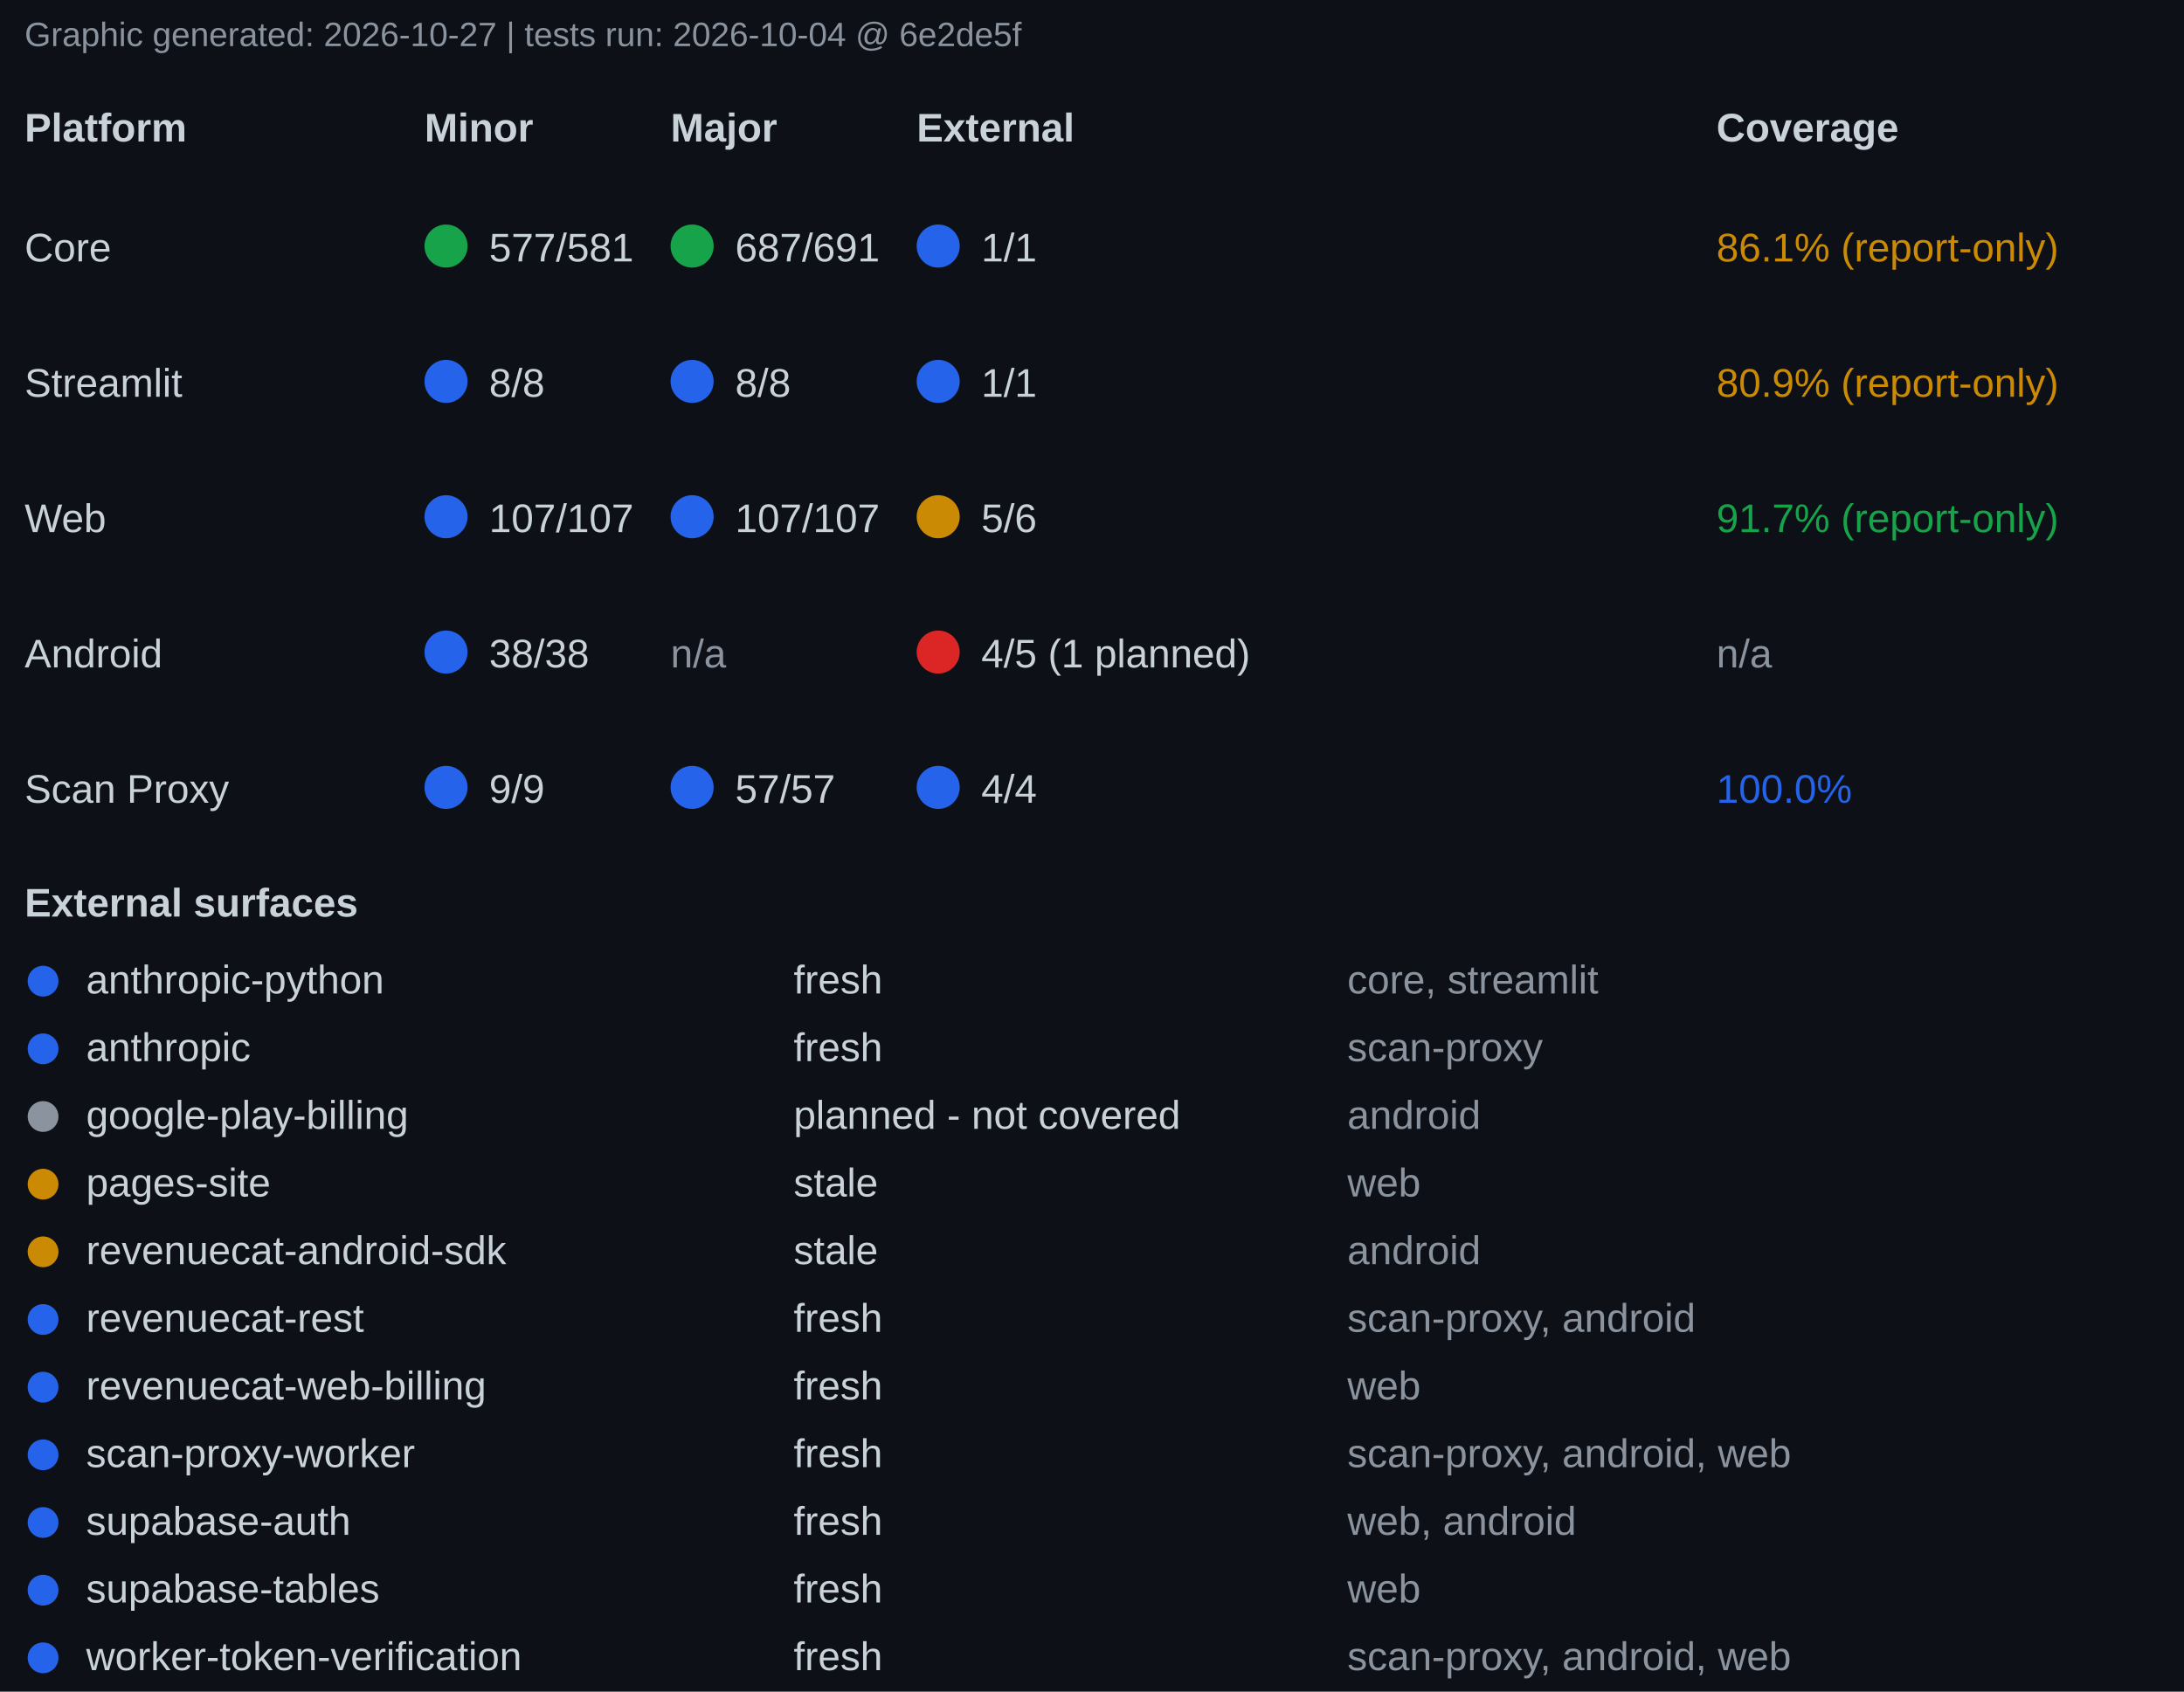
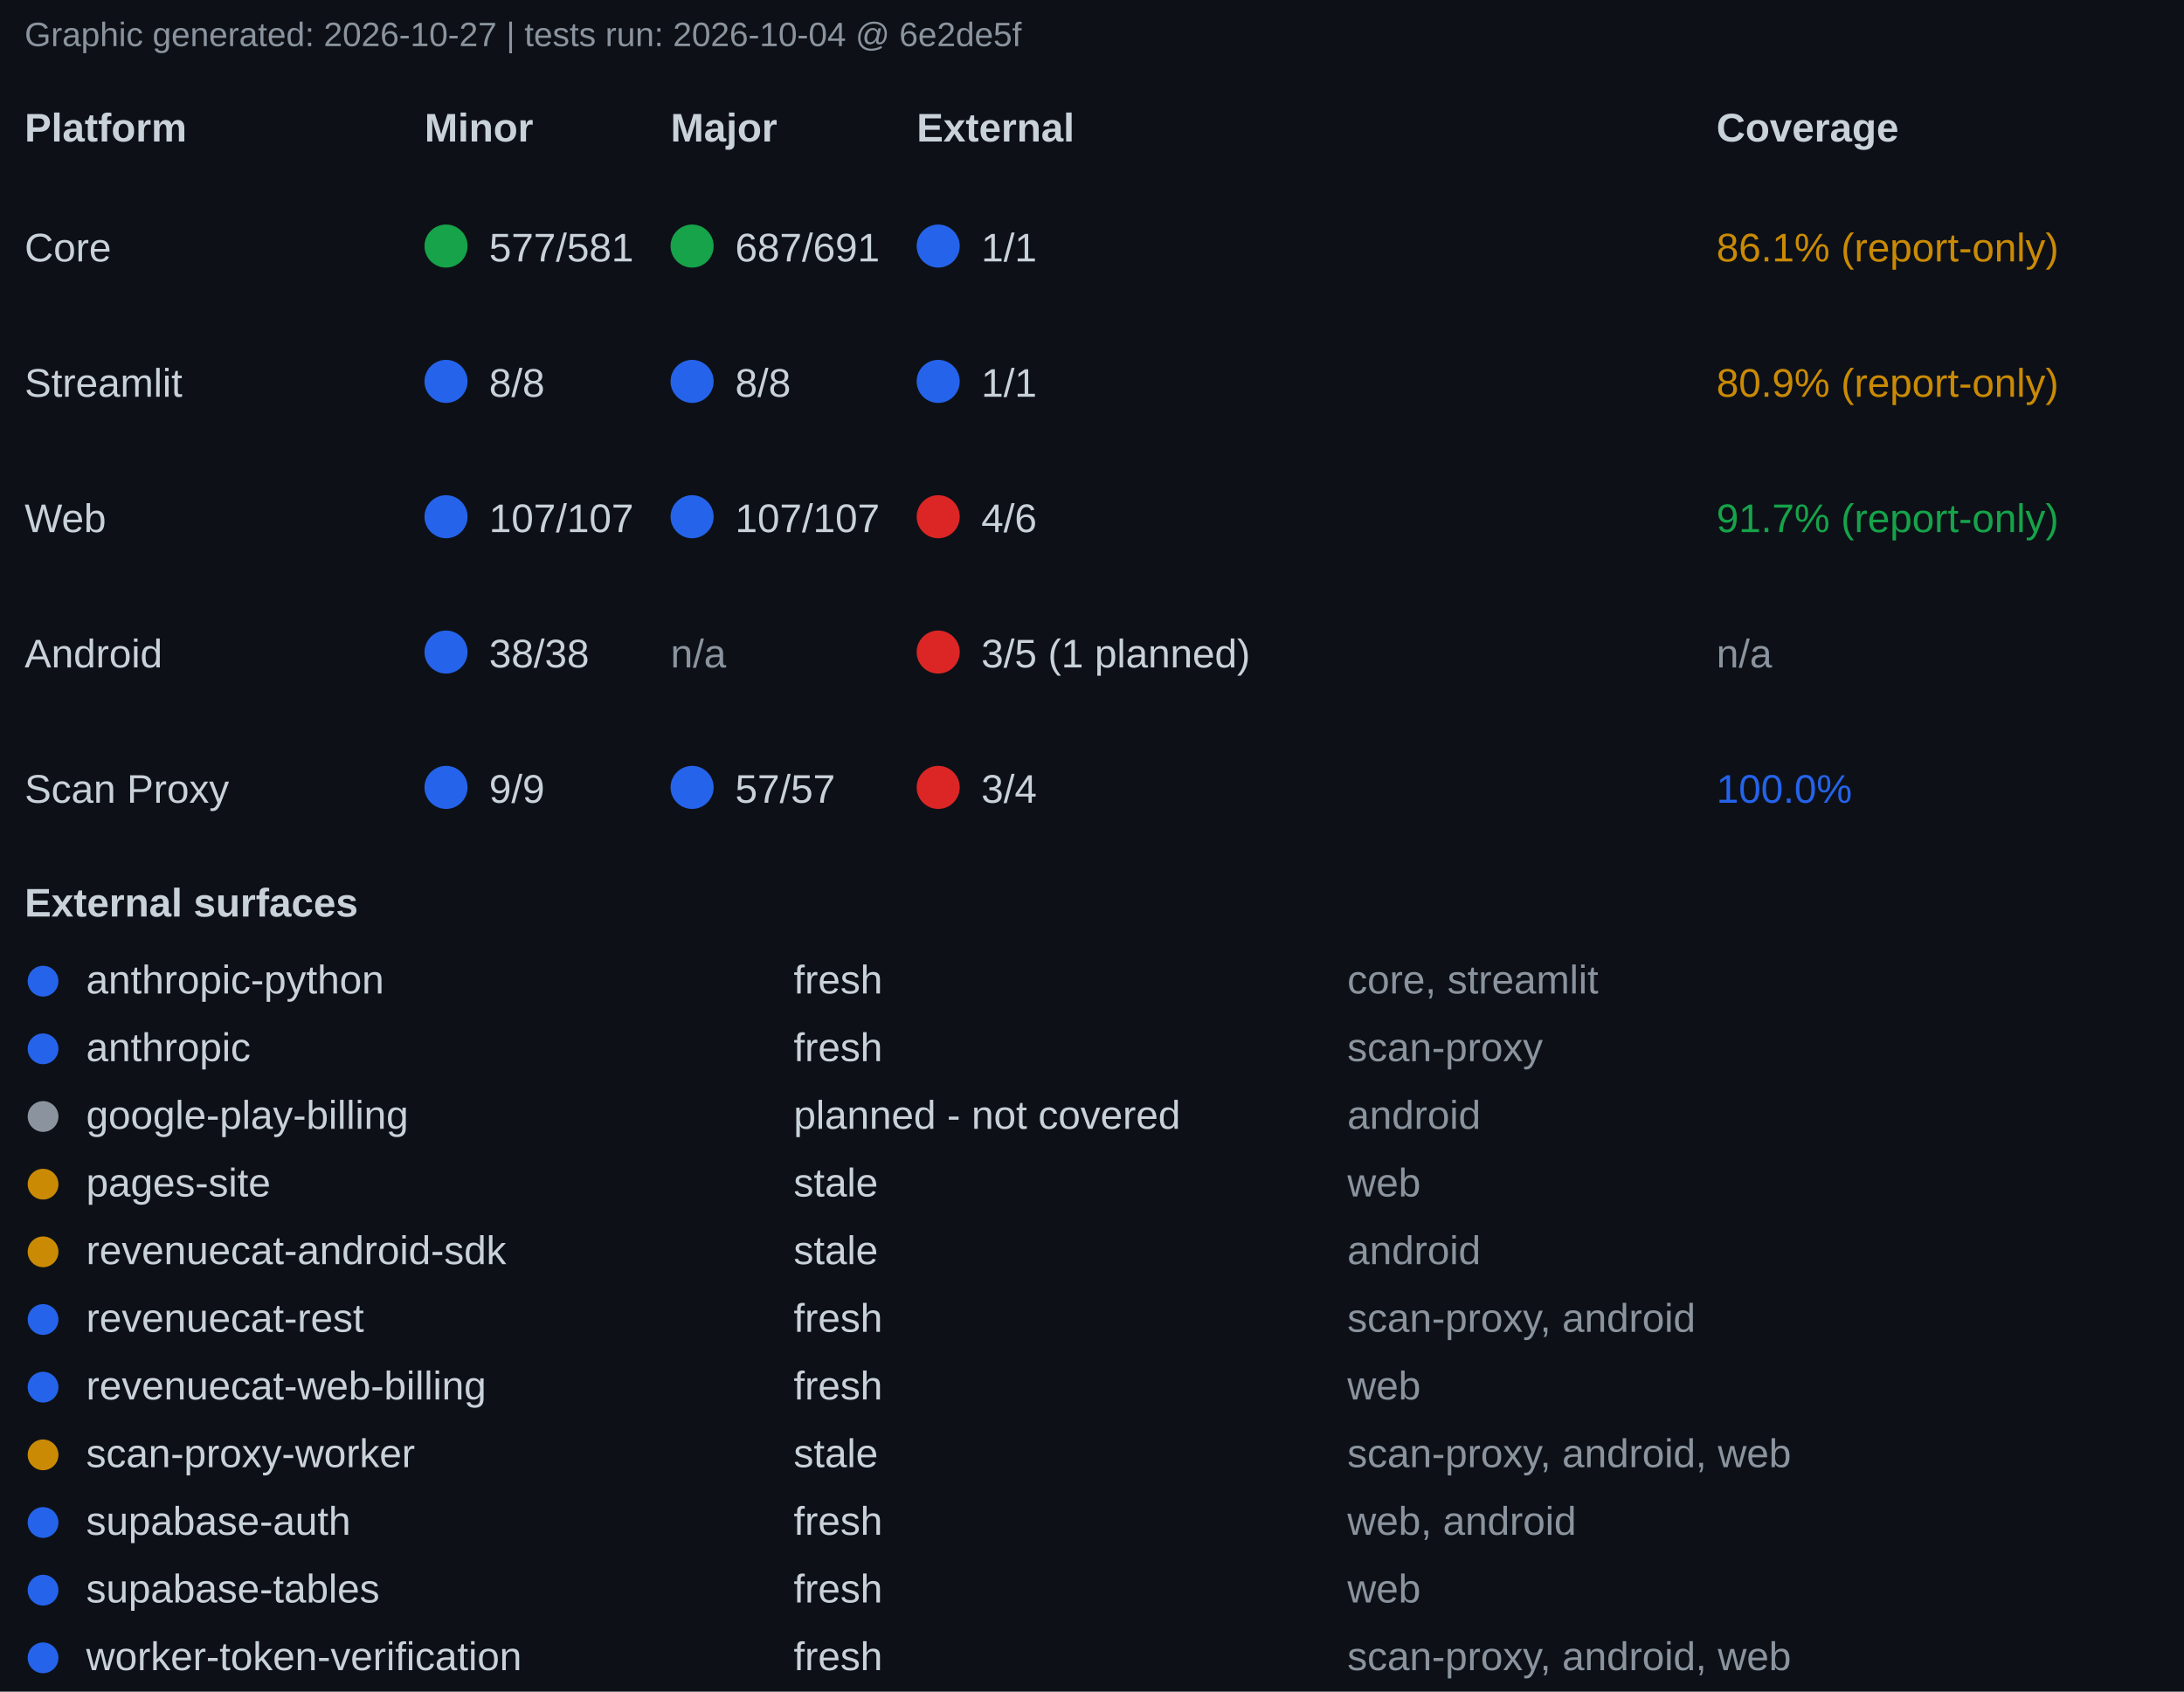
<svg xmlns="http://www.w3.org/2000/svg" width="710" height="550" font-family="Segoe UI, Arial, sans-serif" font-size="13">
  <rect x="0" y="0" width="710" height="550" fill="#0d1117" />
  <text x="8" y="15" fill="#8b949e" font-size="11">Graphic generated: 2026-10-27 | tests run: 2026-10-04 @ 6e2de5f</text>
  <text x="8" y="46" fill="#c9d1d9" font-weight="bold">Platform</text>
  <text x="138" y="46" fill="#c9d1d9" font-weight="bold">Minor</text>
  <text x="218" y="46" fill="#c9d1d9" font-weight="bold">Major</text>
  <text x="298" y="46" fill="#c9d1d9" font-weight="bold">External</text>
  <text x="558" y="46" fill="#c9d1d9" font-weight="bold">Coverage</text>
  <text x="8" y="85" fill="#c9d1d9">Core</text>
  <circle cx="145" cy="80" r="7" fill="#16a34a" />
  <text x="159" y="85" fill="#c9d1d9">577/581</text>
  <circle cx="225" cy="80" r="7" fill="#16a34a" />
  <text x="239" y="85" fill="#c9d1d9">687/691</text>
  <circle cx="305" cy="80" r="7" fill="#2563eb" />
  <text x="319" y="85" fill="#c9d1d9">1/1</text>
  <text x="558" y="85" fill="#ca8a04">86.1% (report-only)</text>
  <text x="8" y="129" fill="#c9d1d9">Streamlit</text>
  <circle cx="145" cy="124" r="7" fill="#2563eb" />
  <text x="159" y="129" fill="#c9d1d9">8/8</text>
  <circle cx="225" cy="124" r="7" fill="#2563eb" />
  <text x="239" y="129" fill="#c9d1d9">8/8</text>
  <circle cx="305" cy="124" r="7" fill="#2563eb" />
  <text x="319" y="129" fill="#c9d1d9">1/1</text>
  <text x="558" y="129" fill="#ca8a04">80.9% (report-only)</text>
  <text x="8" y="173" fill="#c9d1d9">Web</text>
  <circle cx="145" cy="168" r="7" fill="#2563eb" />
  <text x="159" y="173" fill="#c9d1d9">107/107</text>
  <circle cx="225" cy="168" r="7" fill="#2563eb" />
  <text x="239" y="173" fill="#c9d1d9">107/107</text>
-   <circle cx="305" cy="168" r="7" fill="#ca8a04" />
-   <text x="319" y="173" fill="#c9d1d9">5/6</text>
+   <circle cx="305" cy="168" r="7" fill="#dc2626" />
+   <text x="319" y="173" fill="#c9d1d9">4/6</text>
  <text x="558" y="173" fill="#16a34a">91.7% (report-only)</text>
  <text x="8" y="217" fill="#c9d1d9">Android</text>
  <circle cx="145" cy="212" r="7" fill="#2563eb" />
  <text x="159" y="217" fill="#c9d1d9">38/38</text>
  <text x="218" y="217" fill="#8b949e">n/a</text>
  <circle cx="305" cy="212" r="7" fill="#dc2626" />
-   <text x="319" y="217" fill="#c9d1d9">4/5 (1 planned)</text>
+   <text x="319" y="217" fill="#c9d1d9">3/5 (1 planned)</text>
  <text x="558" y="217" fill="#8b949e">n/a</text>
  <text x="8" y="261" fill="#c9d1d9">Scan Proxy</text>
  <circle cx="145" cy="256" r="7" fill="#2563eb" />
  <text x="159" y="261" fill="#c9d1d9">9/9</text>
  <circle cx="225" cy="256" r="7" fill="#2563eb" />
  <text x="239" y="261" fill="#c9d1d9">57/57</text>
-   <circle cx="305" cy="256" r="7" fill="#2563eb" />
-   <text x="319" y="261" fill="#c9d1d9">4/4</text>
+   <circle cx="305" cy="256" r="7" fill="#dc2626" />
+   <text x="319" y="261" fill="#c9d1d9">3/4</text>
  <text x="558" y="261" fill="#2563eb">100.0%</text>
  <text x="8" y="298" fill="#c9d1d9" font-weight="bold">External surfaces</text>
  <circle cx="14" cy="319" r="5" fill="#2563eb" />
  <text x="28" y="323" fill="#c9d1d9">anthropic-python</text>
  <text x="258" y="323" fill="#c9d1d9">fresh</text>
  <text x="438" y="323" fill="#8b949e">core, streamlit</text>
  <circle cx="14" cy="341" r="5" fill="#2563eb" />
  <text x="28" y="345" fill="#c9d1d9">anthropic</text>
  <text x="258" y="345" fill="#c9d1d9">fresh</text>
  <text x="438" y="345" fill="#8b949e">scan-proxy</text>
  <circle cx="14" cy="363" r="5" fill="#8b949e" />
  <text x="28" y="367" fill="#c9d1d9">google-play-billing</text>
  <text x="258" y="367" fill="#c9d1d9">planned - not covered</text>
  <text x="438" y="367" fill="#8b949e">android</text>
  <circle cx="14" cy="385" r="5" fill="#ca8a04" />
  <text x="28" y="389" fill="#c9d1d9">pages-site</text>
  <text x="258" y="389" fill="#c9d1d9">stale</text>
  <text x="438" y="389" fill="#8b949e">web</text>
  <circle cx="14" cy="407" r="5" fill="#ca8a04" />
  <text x="28" y="411" fill="#c9d1d9">revenuecat-android-sdk</text>
  <text x="258" y="411" fill="#c9d1d9">stale</text>
  <text x="438" y="411" fill="#8b949e">android</text>
  <circle cx="14" cy="429" r="5" fill="#2563eb" />
  <text x="28" y="433" fill="#c9d1d9">revenuecat-rest</text>
  <text x="258" y="433" fill="#c9d1d9">fresh</text>
  <text x="438" y="433" fill="#8b949e">scan-proxy, android</text>
  <circle cx="14" cy="451" r="5" fill="#2563eb" />
  <text x="28" y="455" fill="#c9d1d9">revenuecat-web-billing</text>
  <text x="258" y="455" fill="#c9d1d9">fresh</text>
  <text x="438" y="455" fill="#8b949e">web</text>
-   <circle cx="14" cy="473" r="5" fill="#2563eb" />
+   <circle cx="14" cy="473" r="5" fill="#ca8a04" />
  <text x="28" y="477" fill="#c9d1d9">scan-proxy-worker</text>
-   <text x="258" y="477" fill="#c9d1d9">fresh</text>
+   <text x="258" y="477" fill="#c9d1d9">stale</text>
  <text x="438" y="477" fill="#8b949e">scan-proxy, android, web</text>
  <circle cx="14" cy="495" r="5" fill="#2563eb" />
  <text x="28" y="499" fill="#c9d1d9">supabase-auth</text>
  <text x="258" y="499" fill="#c9d1d9">fresh</text>
  <text x="438" y="499" fill="#8b949e">web, android</text>
  <circle cx="14" cy="517" r="5" fill="#2563eb" />
  <text x="28" y="521" fill="#c9d1d9">supabase-tables</text>
  <text x="258" y="521" fill="#c9d1d9">fresh</text>
  <text x="438" y="521" fill="#8b949e">web</text>
  <circle cx="14" cy="539" r="5" fill="#2563eb" />
  <text x="28" y="543" fill="#c9d1d9">worker-token-verification</text>
  <text x="258" y="543" fill="#c9d1d9">fresh</text>
  <text x="438" y="543" fill="#8b949e">scan-proxy, android, web</text>
</svg>
